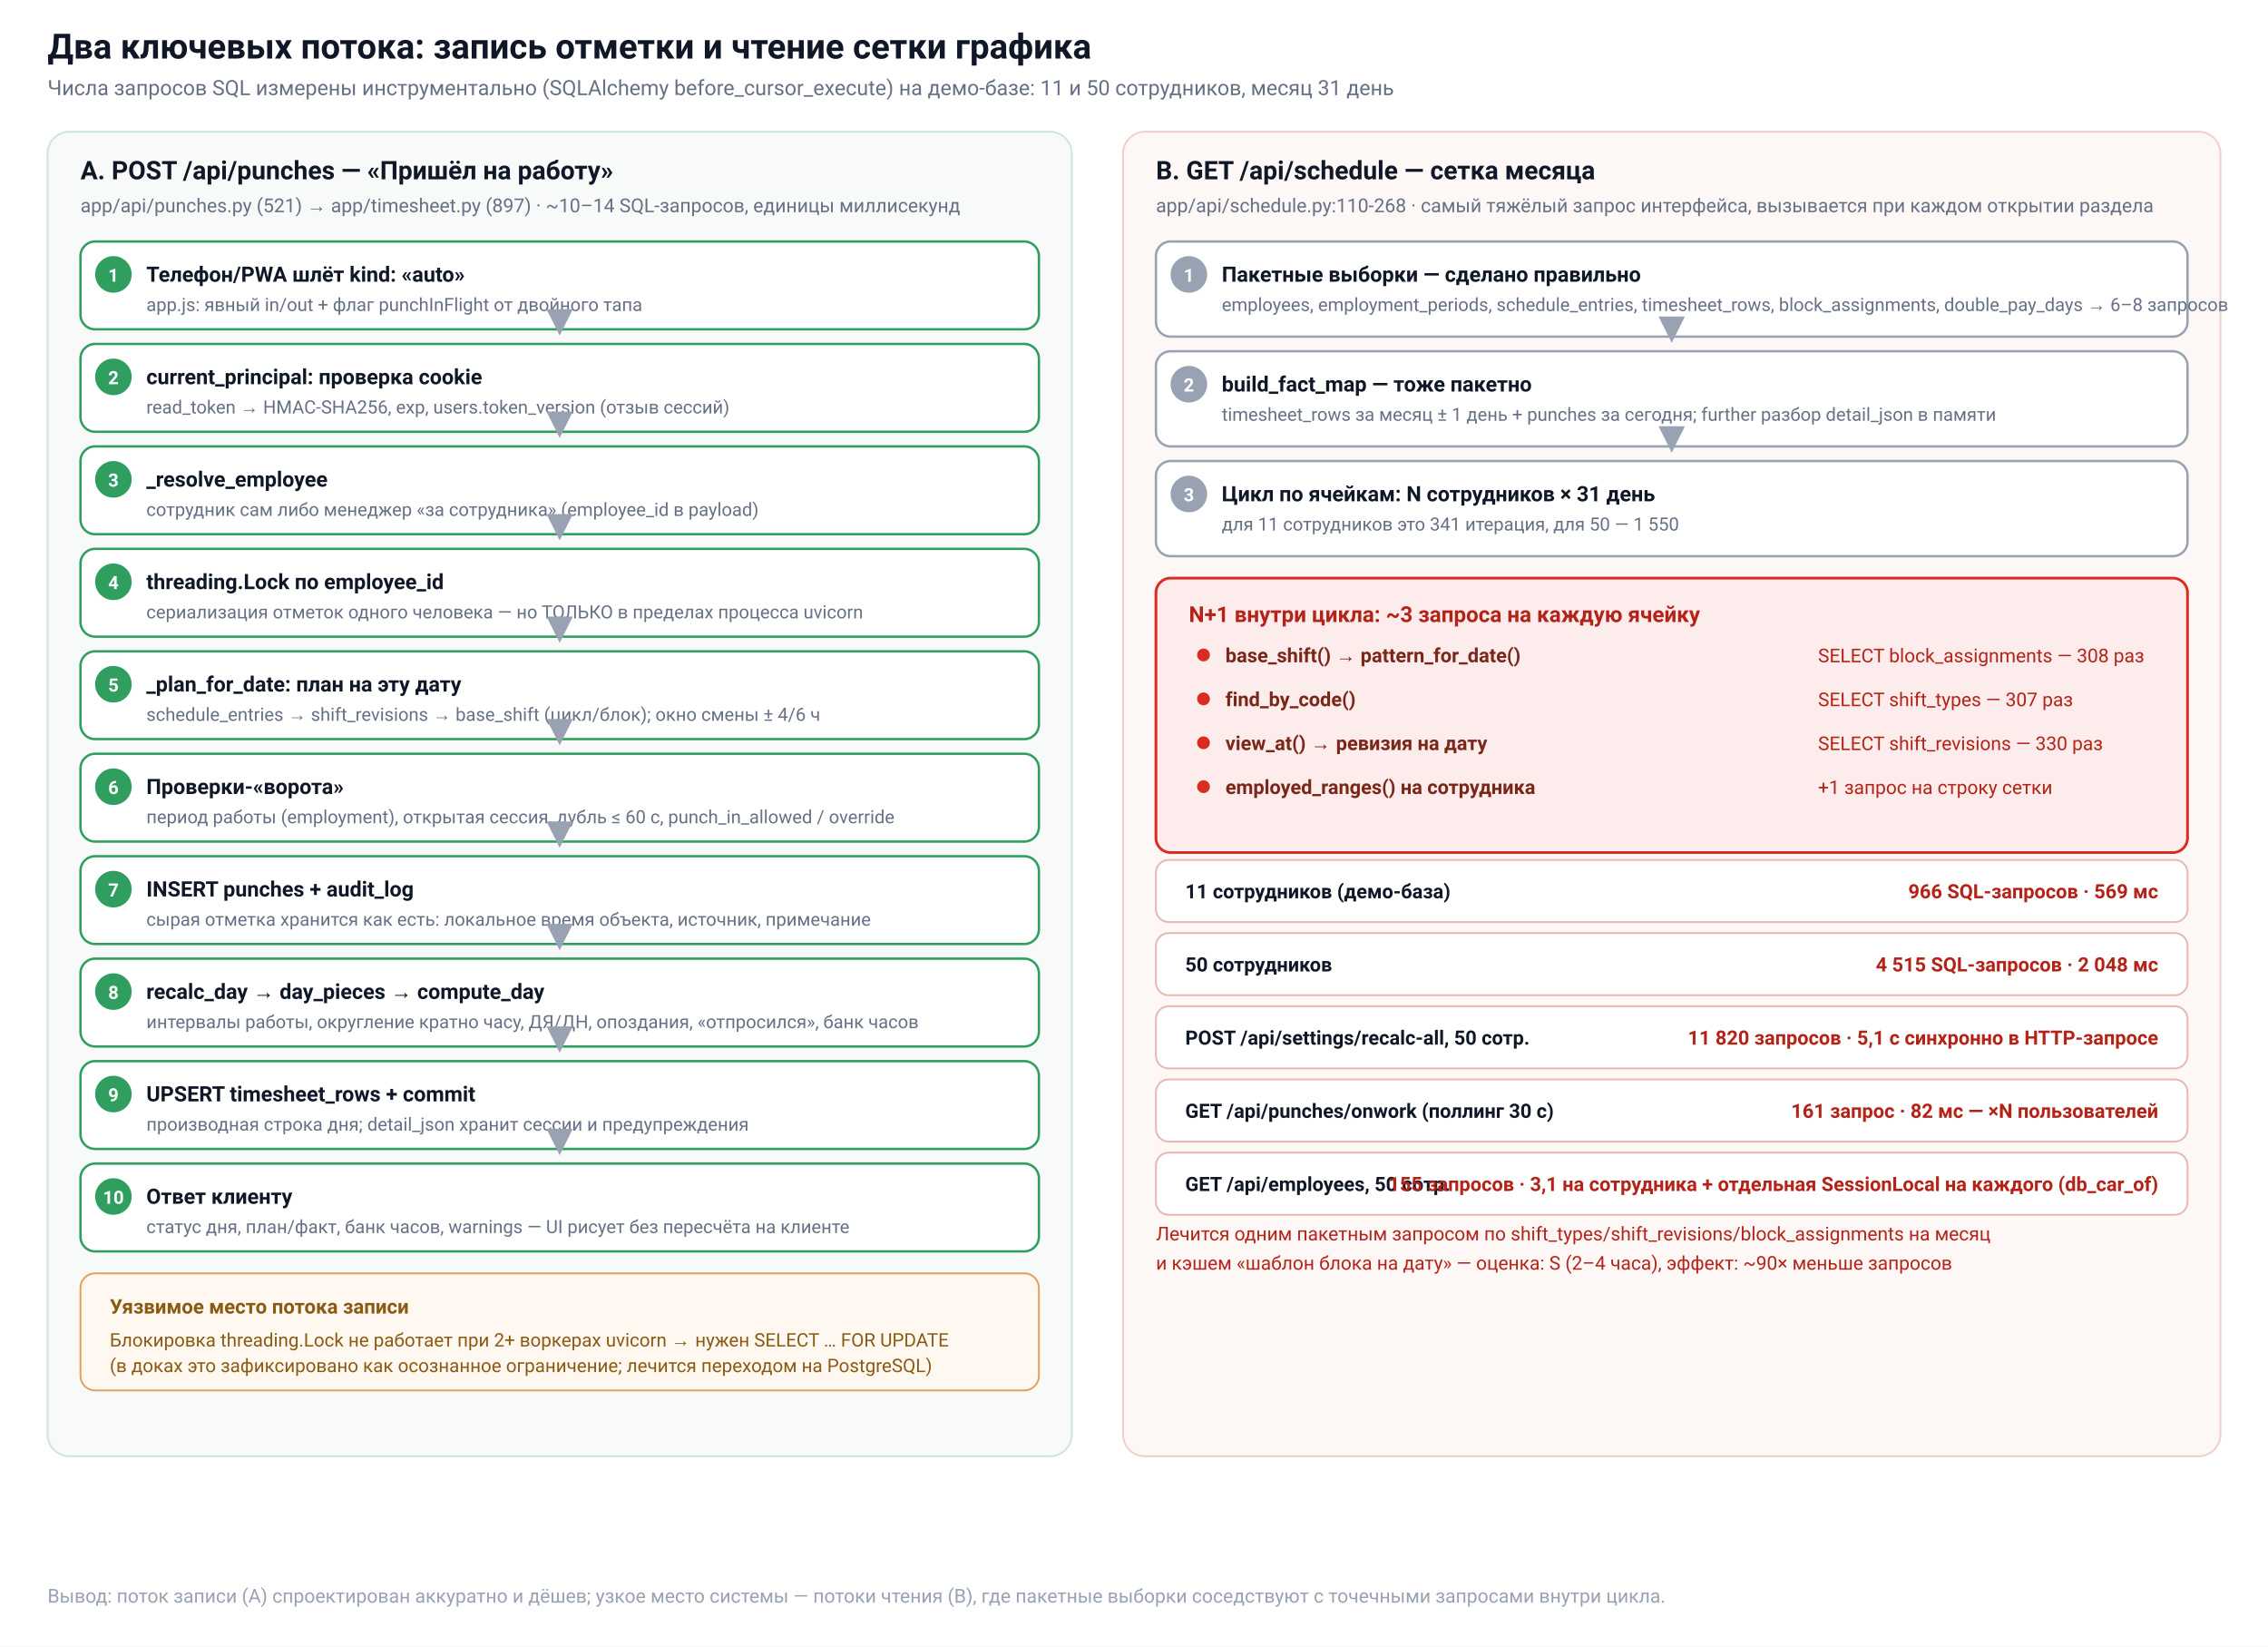
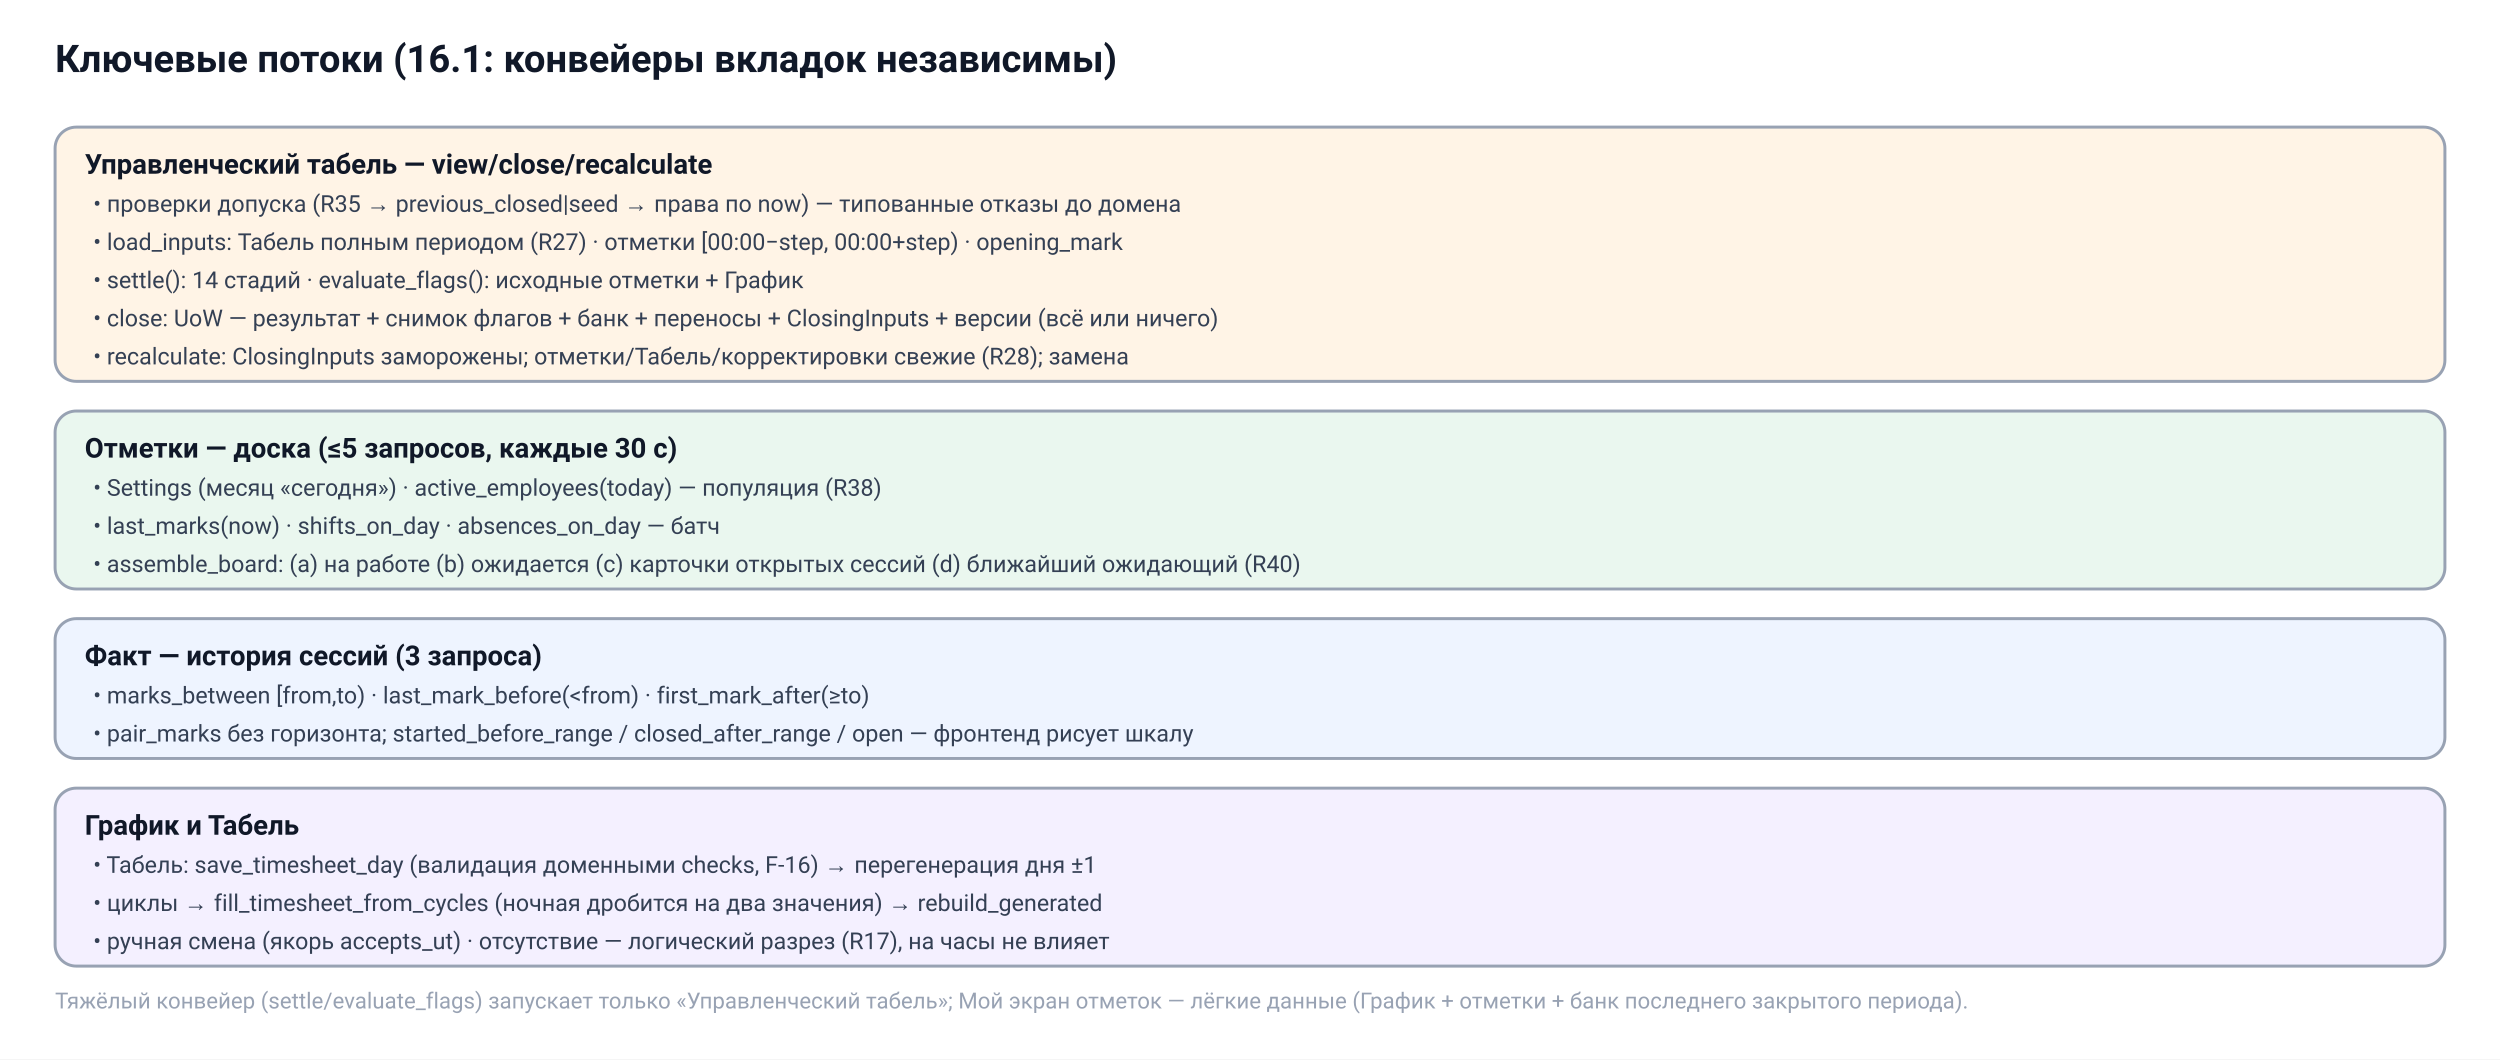
- <svg xmlns="http://www.w3.org/2000/svg" width="1240" height="900" viewBox="0 0 1240 900" font-family="-apple-system, 'Segoe UI', Roboto, 'Helvetica Neue', Arial, sans-serif">
-   <rect width="1240" height="900" fill="#fff" />
-   <defs>
-     <marker id="a" markerWidth="9" markerHeight="9" refX="7.5" refY="4.5" orient="auto">
-       <path d="M0,0 L9,4.5 L0,9 z" fill="#98a2b3" />
-     </marker>
-     <marker id="ar" markerWidth="9" markerHeight="9" refX="7.5" refY="4.5" orient="auto">
-       <path d="M0,0 L9,4.5 L0,9 z" fill="#d92d20" />
-     </marker>
-   </defs>
-   <text x="26" y="32" font-family="-apple-system, 'Segoe UI', Roboto, 'Helvetica Neue', Arial, sans-serif" font-size="19" font-weight="700" fill="#101828">Два ключевых потока: запись отметки и чтение сетки графика</text>
-   <text x="26" y="52" font-family="-apple-system, 'Segoe UI', Roboto, 'Helvetica Neue', Arial, sans-serif" font-size="11.5" fill="#667085">Числа запросов SQL измерены инструментально (SQLAlchemy before_cursor_execute) на демо-базе: 11 и 50 сотрудников, месяц 31 день</text>
-   <rect x="26" y="72" width="560" height="724" rx="12" fill="#f7faf8" stroke="#cfe6d7" />
-   <text x="44" y="98" font-family="-apple-system, 'Segoe UI', Roboto, 'Helvetica Neue', Arial, sans-serif" font-size="14" font-weight="700" fill="#101828">A. POST /api/punches — «Пришёл на работу»</text>
-   <text x="44" y="116" font-family="-apple-system, 'Segoe UI', Roboto, 'Helvetica Neue', Arial, sans-serif" font-size="10.5" fill="#667085">app/api/punches.py (521) → app/timesheet.py (897) · ~10–14 SQL-запросов, единицы миллисекунд</text>
-   <rect x="44" y="132" width="524" height="48" rx="8" fill="#fff" stroke="#2f9e5f" stroke-width="1.3" />
-   <circle cx="62" cy="150" r="10" fill="#2f9e5f" />
-   <text x="62" y="154" font-family="-apple-system, 'Segoe UI', Roboto, 'Helvetica Neue', Arial, sans-serif" font-size="10" font-weight="700" fill="#fff" text-anchor="middle">1</text>
-   <text x="80" y="154" font-family="-apple-system, 'Segoe UI', Roboto, 'Helvetica Neue', Arial, sans-serif" font-size="11.6" font-weight="650" fill="#101828">Телефон/PWA шлёт kind: «auto»</text>
-   <text x="80" y="170" font-family="-apple-system, 'Segoe UI', Roboto, 'Helvetica Neue', Arial, sans-serif" font-size="10" fill="#667085">app.js: явный in/out + флаг punchInFlight от двойного тапа</text>
-   <line x1="306" y1="180" x2="306" y2="181" stroke="#98a2b3" stroke-width="1.6" marker-end="url(#a)" />
-   <rect x="44" y="188" width="524" height="48" rx="8" fill="#fff" stroke="#2f9e5f" stroke-width="1.3" />
-   <circle cx="62" cy="206" r="10" fill="#2f9e5f" />
-   <text x="62" y="210" font-family="-apple-system, 'Segoe UI', Roboto, 'Helvetica Neue', Arial, sans-serif" font-size="10" font-weight="700" fill="#fff" text-anchor="middle">2</text>
-   <text x="80" y="210" font-family="-apple-system, 'Segoe UI', Roboto, 'Helvetica Neue', Arial, sans-serif" font-size="11.6" font-weight="650" fill="#101828">current_principal: проверка cookie</text>
-   <text x="80" y="226" font-family="-apple-system, 'Segoe UI', Roboto, 'Helvetica Neue', Arial, sans-serif" font-size="10" fill="#667085">read_token → HMAC-SHA256, exp, users.token_version (отзыв сессий)</text>
-   <line x1="306" y1="236" x2="306" y2="237" stroke="#98a2b3" stroke-width="1.6" marker-end="url(#a)" />
-   <rect x="44" y="244" width="524" height="48" rx="8" fill="#fff" stroke="#2f9e5f" stroke-width="1.3" />
-   <circle cx="62" cy="262" r="10" fill="#2f9e5f" />
-   <text x="62" y="266" font-family="-apple-system, 'Segoe UI', Roboto, 'Helvetica Neue', Arial, sans-serif" font-size="10" font-weight="700" fill="#fff" text-anchor="middle">3</text>
-   <text x="80" y="266" font-family="-apple-system, 'Segoe UI', Roboto, 'Helvetica Neue', Arial, sans-serif" font-size="11.6" font-weight="650" fill="#101828">_resolve_employee</text>
-   <text x="80" y="282" font-family="-apple-system, 'Segoe UI', Roboto, 'Helvetica Neue', Arial, sans-serif" font-size="10" fill="#667085">сотрудник сам либо менеджер «за сотрудника» (employee_id в payload)</text>
-   <line x1="306" y1="292" x2="306" y2="293" stroke="#98a2b3" stroke-width="1.6" marker-end="url(#a)" />
-   <rect x="44" y="300" width="524" height="48" rx="8" fill="#fff" stroke="#2f9e5f" stroke-width="1.3" />
-   <circle cx="62" cy="318" r="10" fill="#2f9e5f" />
-   <text x="62" y="322" font-family="-apple-system, 'Segoe UI', Roboto, 'Helvetica Neue', Arial, sans-serif" font-size="10" font-weight="700" fill="#fff" text-anchor="middle">4</text>
-   <text x="80" y="322" font-family="-apple-system, 'Segoe UI', Roboto, 'Helvetica Neue', Arial, sans-serif" font-size="11.6" font-weight="650" fill="#101828">threading.Lock по employee_id</text>
-   <text x="80" y="338" font-family="-apple-system, 'Segoe UI', Roboto, 'Helvetica Neue', Arial, sans-serif" font-size="10" fill="#667085">сериализация отметок одного человека — но ТОЛЬКО в пределах процесса uvicorn</text>
-   <line x1="306" y1="348" x2="306" y2="349" stroke="#98a2b3" stroke-width="1.6" marker-end="url(#a)" />
-   <rect x="44" y="356" width="524" height="48" rx="8" fill="#fff" stroke="#2f9e5f" stroke-width="1.3" />
-   <circle cx="62" cy="374" r="10" fill="#2f9e5f" />
-   <text x="62" y="378" font-family="-apple-system, 'Segoe UI', Roboto, 'Helvetica Neue', Arial, sans-serif" font-size="10" font-weight="700" fill="#fff" text-anchor="middle">5</text>
-   <text x="80" y="378" font-family="-apple-system, 'Segoe UI', Roboto, 'Helvetica Neue', Arial, sans-serif" font-size="11.6" font-weight="650" fill="#101828">_plan_for_date: план на эту дату</text>
-   <text x="80" y="394" font-family="-apple-system, 'Segoe UI', Roboto, 'Helvetica Neue', Arial, sans-serif" font-size="10" fill="#667085">schedule_entries → shift_revisions → base_shift (цикл/блок); окно смены ± 4/6 ч</text>
-   <line x1="306" y1="404" x2="306" y2="405" stroke="#98a2b3" stroke-width="1.6" marker-end="url(#a)" />
-   <rect x="44" y="412" width="524" height="48" rx="8" fill="#fff" stroke="#2f9e5f" stroke-width="1.3" />
-   <circle cx="62" cy="430" r="10" fill="#2f9e5f" />
-   <text x="62" y="434" font-family="-apple-system, 'Segoe UI', Roboto, 'Helvetica Neue', Arial, sans-serif" font-size="10" font-weight="700" fill="#fff" text-anchor="middle">6</text>
-   <text x="80" y="434" font-family="-apple-system, 'Segoe UI', Roboto, 'Helvetica Neue', Arial, sans-serif" font-size="11.6" font-weight="650" fill="#101828">Проверки-«ворота»</text>
-   <text x="80" y="450" font-family="-apple-system, 'Segoe UI', Roboto, 'Helvetica Neue', Arial, sans-serif" font-size="10" fill="#667085">период работы (employment), открытая сессия, дубль ≤ 60 с, punch_in_allowed / override</text>
-   <line x1="306" y1="460" x2="306" y2="461" stroke="#98a2b3" stroke-width="1.6" marker-end="url(#a)" />
-   <rect x="44" y="468" width="524" height="48" rx="8" fill="#fff" stroke="#2f9e5f" stroke-width="1.3" />
-   <circle cx="62" cy="486" r="10" fill="#2f9e5f" />
-   <text x="62" y="490" font-family="-apple-system, 'Segoe UI', Roboto, 'Helvetica Neue', Arial, sans-serif" font-size="10" font-weight="700" fill="#fff" text-anchor="middle">7</text>
-   <text x="80" y="490" font-family="-apple-system, 'Segoe UI', Roboto, 'Helvetica Neue', Arial, sans-serif" font-size="11.6" font-weight="650" fill="#101828">INSERT punches + audit_log</text>
-   <text x="80" y="506" font-family="-apple-system, 'Segoe UI', Roboto, 'Helvetica Neue', Arial, sans-serif" font-size="10" fill="#667085">сырая отметка хранится как есть: локальное время объекта, источник, примечание</text>
-   <line x1="306" y1="516" x2="306" y2="517" stroke="#98a2b3" stroke-width="1.6" marker-end="url(#a)" />
-   <rect x="44" y="524" width="524" height="48" rx="8" fill="#fff" stroke="#2f9e5f" stroke-width="1.3" />
-   <circle cx="62" cy="542" r="10" fill="#2f9e5f" />
-   <text x="62" y="546" font-family="-apple-system, 'Segoe UI', Roboto, 'Helvetica Neue', Arial, sans-serif" font-size="10" font-weight="700" fill="#fff" text-anchor="middle">8</text>
-   <text x="80" y="546" font-family="-apple-system, 'Segoe UI', Roboto, 'Helvetica Neue', Arial, sans-serif" font-size="11.6" font-weight="650" fill="#101828">recalc_day → day_pieces → compute_day</text>
-   <text x="80" y="562" font-family="-apple-system, 'Segoe UI', Roboto, 'Helvetica Neue', Arial, sans-serif" font-size="10" fill="#667085">интервалы работы, округление кратно часу, ДЯ/ДН, опоздания, «отпросился», банк часов</text>
-   <line x1="306" y1="572" x2="306" y2="573" stroke="#98a2b3" stroke-width="1.6" marker-end="url(#a)" />
-   <rect x="44" y="580" width="524" height="48" rx="8" fill="#fff" stroke="#2f9e5f" stroke-width="1.3" />
-   <circle cx="62" cy="598" r="10" fill="#2f9e5f" />
-   <text x="62" y="602" font-family="-apple-system, 'Segoe UI', Roboto, 'Helvetica Neue', Arial, sans-serif" font-size="10" font-weight="700" fill="#fff" text-anchor="middle">9</text>
-   <text x="80" y="602" font-family="-apple-system, 'Segoe UI', Roboto, 'Helvetica Neue', Arial, sans-serif" font-size="11.6" font-weight="650" fill="#101828">UPSERT timesheet_rows + commit</text>
-   <text x="80" y="618" font-family="-apple-system, 'Segoe UI', Roboto, 'Helvetica Neue', Arial, sans-serif" font-size="10" fill="#667085">производная строка дня; detail_json хранит сессии и предупреждения</text>
-   <line x1="306" y1="628" x2="306" y2="629" stroke="#98a2b3" stroke-width="1.6" marker-end="url(#a)" />
-   <rect x="44" y="636" width="524" height="48" rx="8" fill="#fff" stroke="#2f9e5f" stroke-width="1.3" />
-   <circle cx="62" cy="654" r="10" fill="#2f9e5f" />
-   <text x="62" y="658" font-family="-apple-system, 'Segoe UI', Roboto, 'Helvetica Neue', Arial, sans-serif" font-size="10" font-weight="700" fill="#fff" text-anchor="middle">10</text>
-   <text x="80" y="658" font-family="-apple-system, 'Segoe UI', Roboto, 'Helvetica Neue', Arial, sans-serif" font-size="11.6" font-weight="650" fill="#101828">Ответ клиенту</text>
-   <text x="80" y="674" font-family="-apple-system, 'Segoe UI', Roboto, 'Helvetica Neue', Arial, sans-serif" font-size="10" fill="#667085">статус дня, план/факт, банк часов, warnings — UI рисует без пересчёта на клиенте</text>
-   <rect x="44" y="696" width="524" height="64" rx="8" fill="#fff8f0" stroke="#e0a05e" />
-   <text x="60" y="718" font-family="-apple-system, 'Segoe UI', Roboto, 'Helvetica Neue', Arial, sans-serif" font-size="11" font-weight="700" fill="#8a5a12">Уязвимое место потока записи</text>
-   <text x="60" y="736" font-family="-apple-system, 'Segoe UI', Roboto, 'Helvetica Neue', Arial, sans-serif" font-size="10.2" fill="#8a5a12">Блокировка threading.Lock не работает при 2+ воркерах uvicorn → нужен SELECT … FOR UPDATE</text>
-   <text x="60" y="750" font-family="-apple-system, 'Segoe UI', Roboto, 'Helvetica Neue', Arial, sans-serif" font-size="10.2" fill="#8a5a12">(в доках это зафиксировано как осознанное ограничение; лечится переходом на PostgreSQL)</text>
-   <rect x="614" y="72" width="600" height="724" rx="12" fill="#fdf7f6" stroke="#f0cfcb" />
-   <text x="632" y="98" font-family="-apple-system, 'Segoe UI', Roboto, 'Helvetica Neue', Arial, sans-serif" font-size="14" font-weight="700" fill="#101828">B. GET /api/schedule — сетка месяца</text>
-   <text x="632" y="116" font-family="-apple-system, 'Segoe UI', Roboto, 'Helvetica Neue', Arial, sans-serif" font-size="10.5" fill="#667085">app/api/schedule.py:110-268 · самый тяжёлый запрос интерфейса, вызывается при каждом открытии раздела</text>
-   <rect x="632" y="132" width="564" height="52" rx="8" fill="#fff" stroke="#98a2b3" stroke-width="1.3" />
-   <circle cx="650" cy="150" r="10" fill="#98a2b3" />
-   <text x="650" y="154" font-family="-apple-system, 'Segoe UI', Roboto, 'Helvetica Neue', Arial, sans-serif" font-size="10" font-weight="700" fill="#fff" text-anchor="middle">1</text>
-   <text x="668" y="154" font-family="-apple-system, 'Segoe UI', Roboto, 'Helvetica Neue', Arial, sans-serif" font-size="11.6" font-weight="650" fill="#101828">Пакетные выборки — сделано правильно</text>
-   <text x="668" y="170" font-family="-apple-system, 'Segoe UI', Roboto, 'Helvetica Neue', Arial, sans-serif" font-size="10" fill="#667085">employees, employment_periods, schedule_entries, timesheet_rows, block_assignments, double_pay_days → 6–8 запросов</text>
-   <line x1="914" y1="184" x2="914" y2="185" stroke="#98a2b3" stroke-width="1.6" marker-end="url(#a)" />
-   <rect x="632" y="192" width="564" height="52" rx="8" fill="#fff" stroke="#98a2b3" stroke-width="1.3" />
-   <circle cx="650" cy="210" r="10" fill="#98a2b3" />
-   <text x="650" y="214" font-family="-apple-system, 'Segoe UI', Roboto, 'Helvetica Neue', Arial, sans-serif" font-size="10" font-weight="700" fill="#fff" text-anchor="middle">2</text>
-   <text x="668" y="214" font-family="-apple-system, 'Segoe UI', Roboto, 'Helvetica Neue', Arial, sans-serif" font-size="11.6" font-weight="650" fill="#101828">build_fact_map — тоже пакетно</text>
-   <text x="668" y="230" font-family="-apple-system, 'Segoe UI', Roboto, 'Helvetica Neue', Arial, sans-serif" font-size="10" fill="#667085">timesheet_rows за месяц ± 1 день + punches за сегодня; further разбор detail_json в памяти</text>
-   <line x1="914" y1="244" x2="914" y2="245" stroke="#98a2b3" stroke-width="1.6" marker-end="url(#a)" />
-   <rect x="632" y="252" width="564" height="52" rx="8" fill="#fff" stroke="#98a2b3" stroke-width="1.3" />
-   <circle cx="650" cy="270" r="10" fill="#98a2b3" />
-   <text x="650" y="274" font-family="-apple-system, 'Segoe UI', Roboto, 'Helvetica Neue', Arial, sans-serif" font-size="10" font-weight="700" fill="#fff" text-anchor="middle">3</text>
-   <text x="668" y="274" font-family="-apple-system, 'Segoe UI', Roboto, 'Helvetica Neue', Arial, sans-serif" font-size="11.6" font-weight="650" fill="#101828">Цикл по ячейкам: N сотрудников × 31 день</text>
-   <text x="668" y="290" font-family="-apple-system, 'Segoe UI', Roboto, 'Helvetica Neue', Arial, sans-serif" font-size="10" fill="#667085">для 11 сотрудников это 341 итерация, для 50 — 1 550</text>
-   <rect x="632" y="316" width="564" height="150" rx="8" fill="#fdecec" stroke="#d92d20" stroke-width="1.5" />
-   <text x="650" y="340" font-family="-apple-system, 'Segoe UI', Roboto, 'Helvetica Neue', Arial, sans-serif" font-size="12" font-weight="700" fill="#b42318">N+1 внутри цикла: ~3 запроса на каждую ячейку</text>
-   <circle cx="658" cy="358" r="3.5" fill="#d92d20" />
-   <text x="670" y="362" font-family="-apple-system, 'Segoe UI', Roboto, 'Helvetica Neue', Arial, sans-serif" font-size="10.8" fill="#7a271a" font-weight="600">base_shift() → pattern_for_date()</text>
-   <text x="994" y="362" font-family="-apple-system, 'Segoe UI', Roboto, 'Helvetica Neue', Arial, sans-serif" font-size="10.4" fill="#b42318">SELECT block_assignments — 308 раз</text>
-   <circle cx="658" cy="382" r="3.5" fill="#d92d20" />
-   <text x="670" y="386" font-family="-apple-system, 'Segoe UI', Roboto, 'Helvetica Neue', Arial, sans-serif" font-size="10.8" fill="#7a271a" font-weight="600">find_by_code()</text>
-   <text x="994" y="386" font-family="-apple-system, 'Segoe UI', Roboto, 'Helvetica Neue', Arial, sans-serif" font-size="10.4" fill="#b42318">SELECT shift_types — 307 раз</text>
-   <circle cx="658" cy="406" r="3.5" fill="#d92d20" />
-   <text x="670" y="410" font-family="-apple-system, 'Segoe UI', Roboto, 'Helvetica Neue', Arial, sans-serif" font-size="10.8" fill="#7a271a" font-weight="600">view_at() → ревизия на дату</text>
-   <text x="994" y="410" font-family="-apple-system, 'Segoe UI', Roboto, 'Helvetica Neue', Arial, sans-serif" font-size="10.4" fill="#b42318">SELECT shift_revisions — 330 раз</text>
-   <circle cx="658" cy="430" r="3.5" fill="#d92d20" />
-   <text x="670" y="434" font-family="-apple-system, 'Segoe UI', Roboto, 'Helvetica Neue', Arial, sans-serif" font-size="10.8" fill="#7a271a" font-weight="600">employed_ranges() на сотрудника</text>
-   <text x="994" y="434" font-family="-apple-system, 'Segoe UI', Roboto, 'Helvetica Neue', Arial, sans-serif" font-size="10.4" fill="#b42318">+1 запрос на строку сетки</text>
-   <rect x="632" y="470" width="564" height="34" rx="7" fill="#fff" stroke="#e6b8b4" />
-   <text x="648" y="491" font-family="-apple-system, 'Segoe UI', Roboto, 'Helvetica Neue', Arial, sans-serif" font-size="10.8" fill="#101828" font-weight="600">11 сотрудников (демо-база)</text>
-   <text x="1180" y="491" font-family="-apple-system, 'Segoe UI', Roboto, 'Helvetica Neue', Arial, sans-serif" font-size="10.8" fill="#b42318" text-anchor="end" font-weight="700">966 SQL-запросов · 569 мс</text>
-   <rect x="632" y="510" width="564" height="34" rx="7" fill="#fff" stroke="#e6b8b4" />
-   <text x="648" y="531" font-family="-apple-system, 'Segoe UI', Roboto, 'Helvetica Neue', Arial, sans-serif" font-size="10.8" fill="#101828" font-weight="600">50 сотрудников</text>
-   <text x="1180" y="531" font-family="-apple-system, 'Segoe UI', Roboto, 'Helvetica Neue', Arial, sans-serif" font-size="10.8" fill="#b42318" text-anchor="end" font-weight="700">4 515 SQL-запросов · 2 048 мс</text>
-   <rect x="632" y="550" width="564" height="34" rx="7" fill="#fff" stroke="#e6b8b4" />
-   <text x="648" y="571" font-family="-apple-system, 'Segoe UI', Roboto, 'Helvetica Neue', Arial, sans-serif" font-size="10.8" fill="#101828" font-weight="600">POST /api/settings/recalc-all, 50 сотр.</text>
-   <text x="1180" y="571" font-family="-apple-system, 'Segoe UI', Roboto, 'Helvetica Neue', Arial, sans-serif" font-size="10.8" fill="#b42318" text-anchor="end" font-weight="700">11 820 запросов · 5,1 с синхронно в HTTP-запросе</text>
-   <rect x="632" y="590" width="564" height="34" rx="7" fill="#fff" stroke="#e6b8b4" />
-   <text x="648" y="611" font-family="-apple-system, 'Segoe UI', Roboto, 'Helvetica Neue', Arial, sans-serif" font-size="10.8" fill="#101828" font-weight="600">GET /api/punches/onwork (поллинг 30 с)</text>
-   <text x="1180" y="611" font-family="-apple-system, 'Segoe UI', Roboto, 'Helvetica Neue', Arial, sans-serif" font-size="10.8" fill="#b42318" text-anchor="end" font-weight="700">161 запрос · 82 мс — ×N пользователей</text>
-   <rect x="632" y="630" width="564" height="34" rx="7" fill="#fff" stroke="#e6b8b4" />
-   <text x="648" y="651" font-family="-apple-system, 'Segoe UI', Roboto, 'Helvetica Neue', Arial, sans-serif" font-size="10.8" fill="#101828" font-weight="600">GET /api/employees, 50 сотр.</text>
-   <text x="1180" y="651" font-family="-apple-system, 'Segoe UI', Roboto, 'Helvetica Neue', Arial, sans-serif" font-size="10.8" fill="#b42318" text-anchor="end" font-weight="700">155 запросов · 3,1 на сотрудника + отдельная SessionLocal на каждого (db_car_of)</text>
-   <text x="632" y="678" font-family="-apple-system, 'Segoe UI', Roboto, 'Helvetica Neue', Arial, sans-serif" font-size="10.4" fill="#b42318">Лечится одним пакетным запросом по shift_types/shift_revisions/block_assignments на месяц</text>
-   <text x="632" y="694" font-family="-apple-system, 'Segoe UI', Roboto, 'Helvetica Neue', Arial, sans-serif" font-size="10.4" fill="#b42318">и кэшем «шаблон блока на дату» — оценка: S (2–4 часа), эффект: ~90× меньше запросов</text>
-   <text x="26" y="876" font-family="-apple-system, 'Segoe UI', Roboto, 'Helvetica Neue', Arial, sans-serif" font-size="10.5" fill="#98a2b3">Вывод: поток записи (A) спроектирован аккуратно и дёшев; узкое место системы — потоки чтения (B), где пакетные выборки соседствуют с точечными запросами внутри цикла.</text>
+ <svg xmlns="http://www.w3.org/2000/svg" width="1180" height="500" viewBox="0 0 1180 500" font-family="-apple-system,'Segoe UI',Roboto,Arial,sans-serif">
+   <rect width="1180" height="500" fill="#ffffff" />
+   <text x="26" y="34" font-size="18" font-weight="700" fill="#101828">Ключевые потоки (16.1: конвейеры вкладок независимы)</text>
+   <rect x="26" y="60" width="1128" height="120" rx="10" fill="#fff4e6" stroke="#98a2b3" stroke-width="1.4" />
+   <text x="40" y="82" font-size="13" font-weight="700" fill="#101828">Управленческий табель — view/close/recalculate</text>
+   <text x="44" y="100" font-size="11" fill="#344054">• проверки допуска (R35 → previous_closed|seed → права по now) — типованные отказы до домена</text>
+   <text x="44" y="118" font-size="11" fill="#344054">• load_inputs: Табель полным периодом (R27) · отметки [00:00−step, 00:00+step) · opening_mark</text>
+   <text x="44" y="136" font-size="11" fill="#344054">• settle(): 14 стадий · evaluate_flags(): исходные отметки + График</text>
+   <text x="44" y="154" font-size="11" fill="#344054">• close: UoW — результат + снимок флагов + банк + переносы + ClosingInputs + версии (всё или ничего)</text>
+   <text x="44" y="172" font-size="11" fill="#344054">• recalculate: ClosingInputs заморожены; отметки/Табель/корректировки свежие (R28); замена</text>
+   <rect x="26" y="194" width="1128" height="84" rx="10" fill="#eaf7ef" stroke="#98a2b3" stroke-width="1.4" />
+   <text x="40" y="216" font-size="13" font-weight="700" fill="#101828">Отметки — доска (≤5 запросов, каждые 30 с)</text>
+   <text x="44" y="234" font-size="11" fill="#344054">• Settings (месяц «сегодня») · active_employees(today) — популяция (R38)</text>
+   <text x="44" y="252" font-size="11" fill="#344054">• last_marks(now) · shifts_on_day · absences_on_day — батч</text>
+   <text x="44" y="270" font-size="11" fill="#344054">• assemble_board: (a) на работе (b) ожидается (c) карточки открытых сессий (d) ближайший ожидающий (R40)</text>
+   <rect x="26" y="292" width="1128" height="66" rx="10" fill="#eef4ff" stroke="#98a2b3" stroke-width="1.4" />
+   <text x="40" y="314" font-size="13" font-weight="700" fill="#101828">Факт — история сессий (3 запроса)</text>
+   <text x="44" y="332" font-size="11" fill="#344054">• marks_between [from,to) · last_mark_before(&lt;from) · first_mark_after(≥to)</text>
+   <text x="44" y="350" font-size="11" fill="#344054">• pair_marks без горизонта; started_before_range / closed_after_range / open — фронтенд рисует шкалу</text>
+   <rect x="26" y="372" width="1128" height="84" rx="10" fill="#f4f0ff" stroke="#98a2b3" stroke-width="1.4" />
+   <text x="40" y="394" font-size="13" font-weight="700" fill="#101828">График и Табель</text>
+   <text x="44" y="412" font-size="11" fill="#344054">• Табель: save_timesheet_day (валидация доменными checks, F-16) → перегенерация дня ±1</text>
+   <text x="44" y="430" font-size="11" fill="#344054">• циклы → fill_timesheet_from_cycles (ночная дробится на два значения) → rebuild_generated</text>
+   <text x="44" y="448" font-size="11" fill="#344054">• ручная смена (якорь accepts_ut) · отсутствие — логический разрез (R17), на часы не влияет</text>
+   <text x="26" y="476" font-size="10.5" fill="#98a2b3">Тяжёлый конвейер (settle/evaluate_flags) запускает только «Управленческий табель»; Мой экран отметок — лёгкие данные (График + отметки + банк последнего закрытого периода).</text>
</svg>
